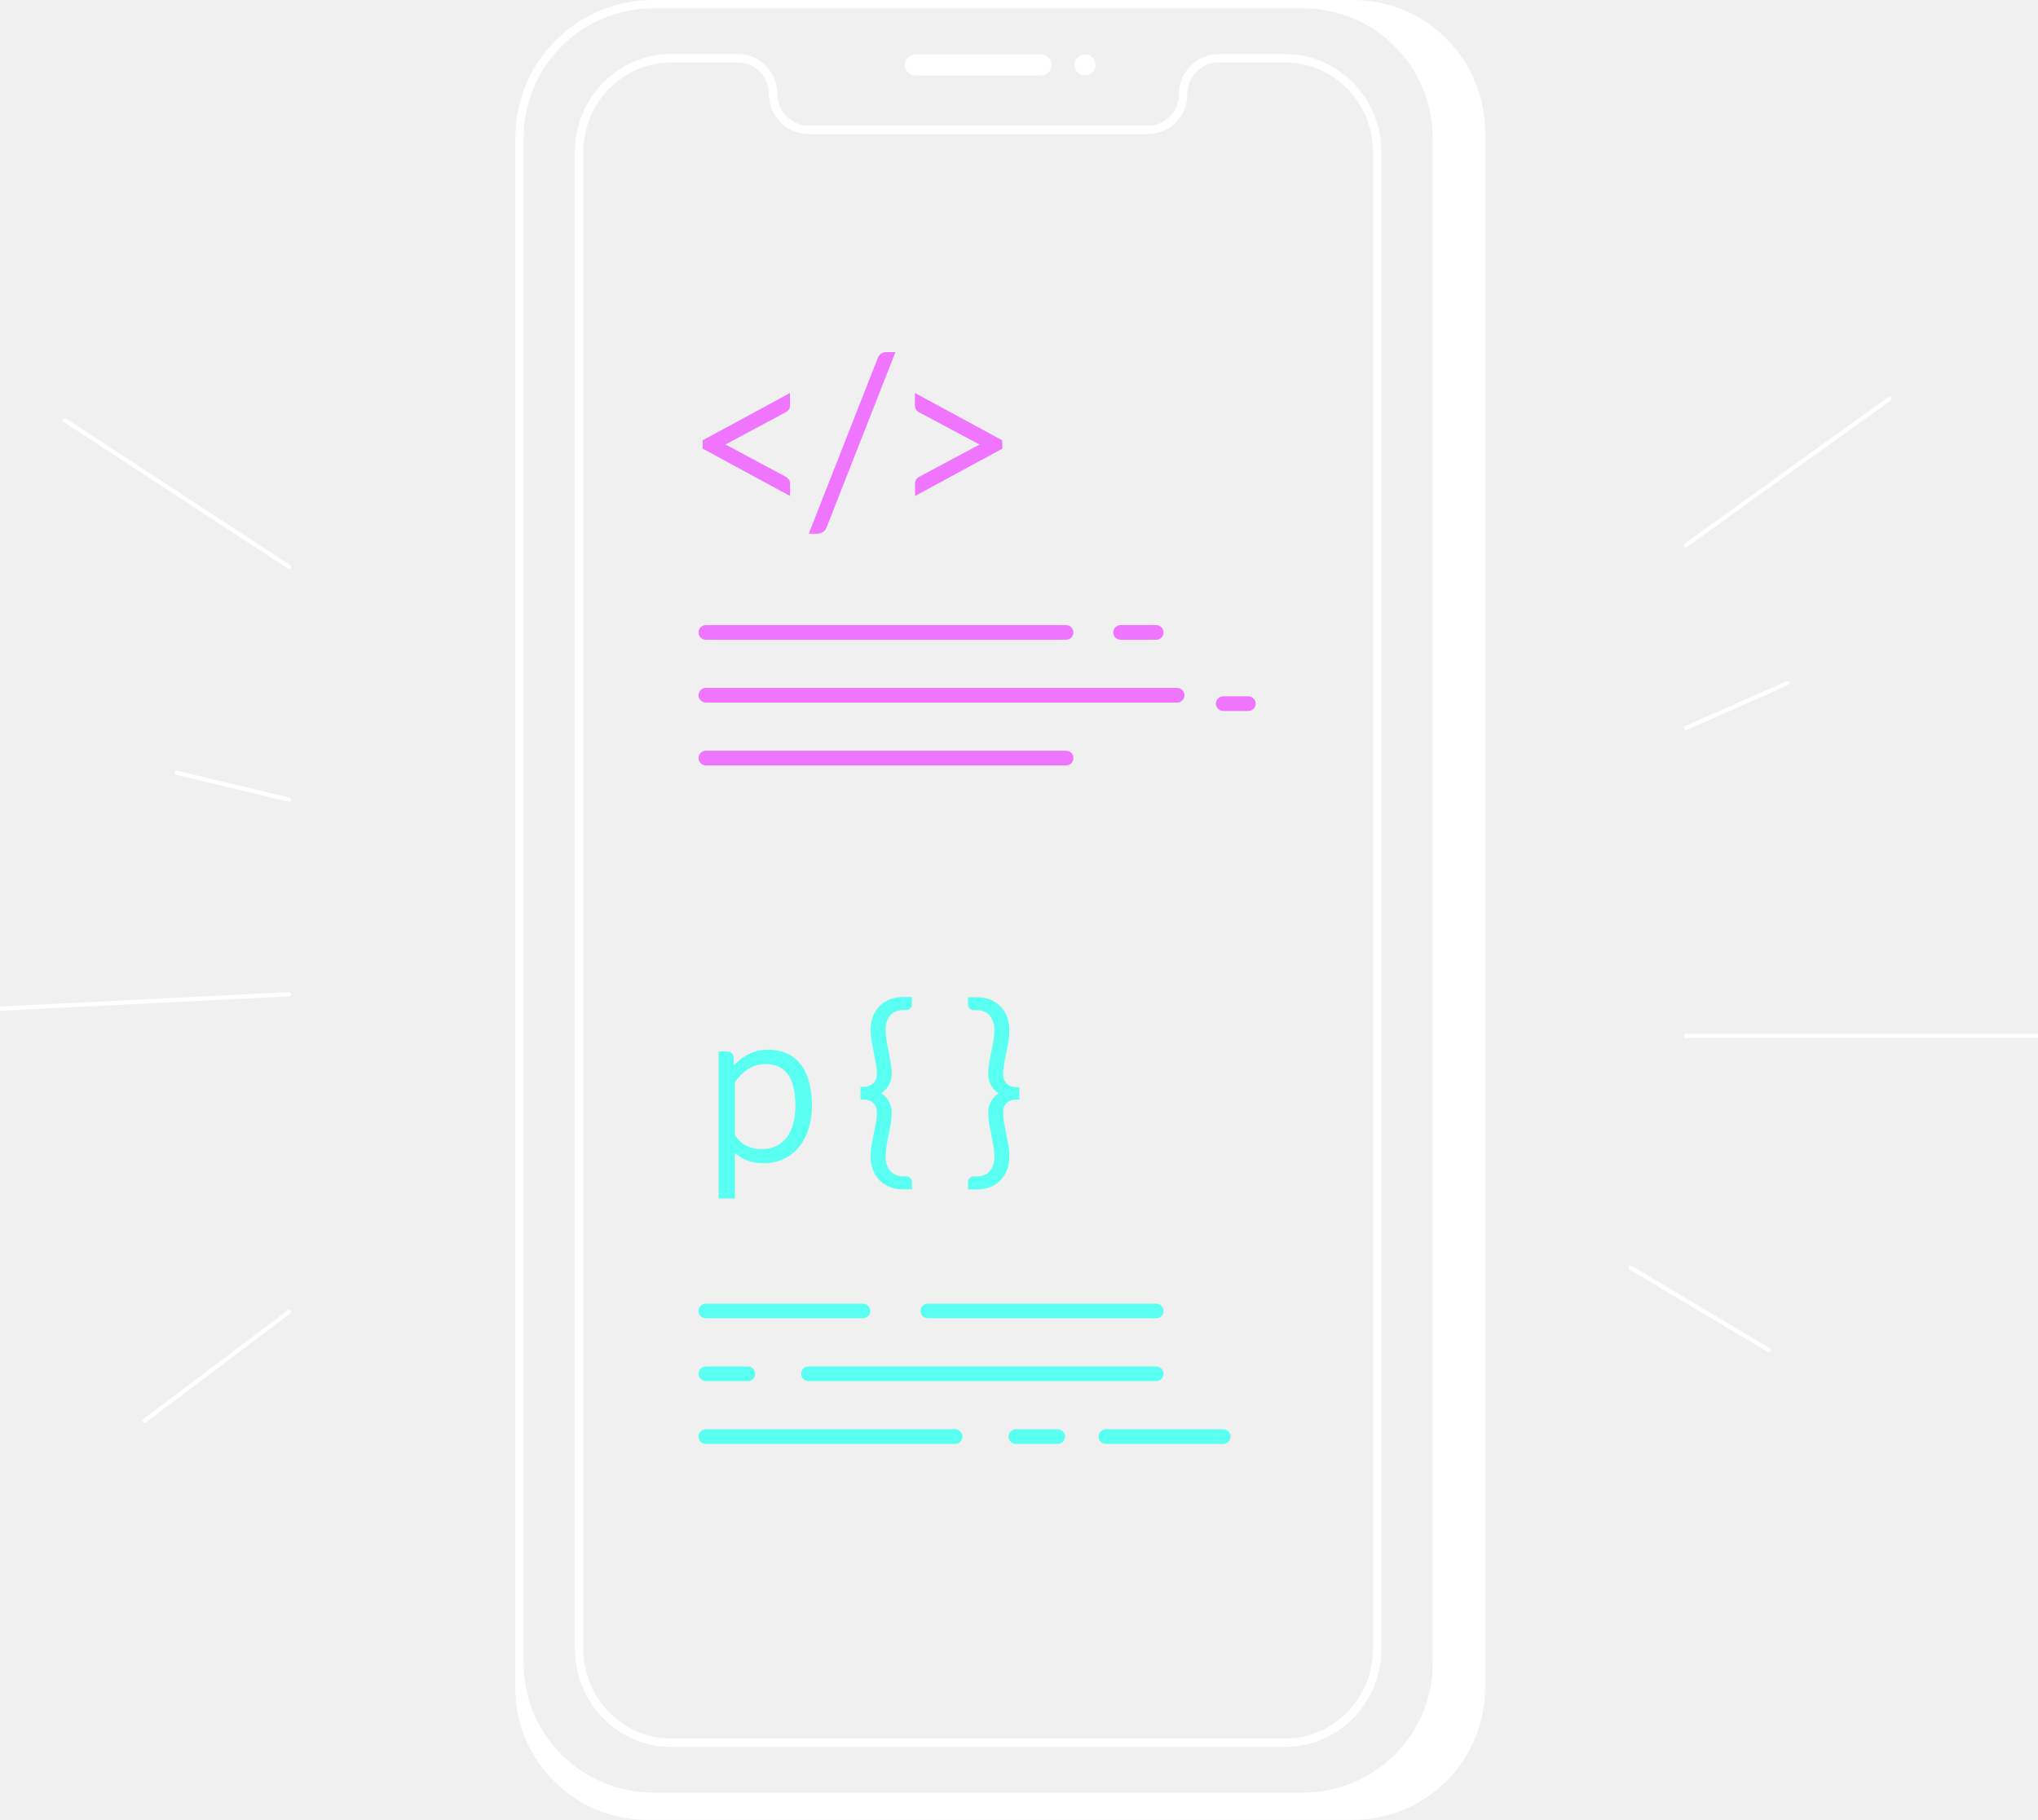
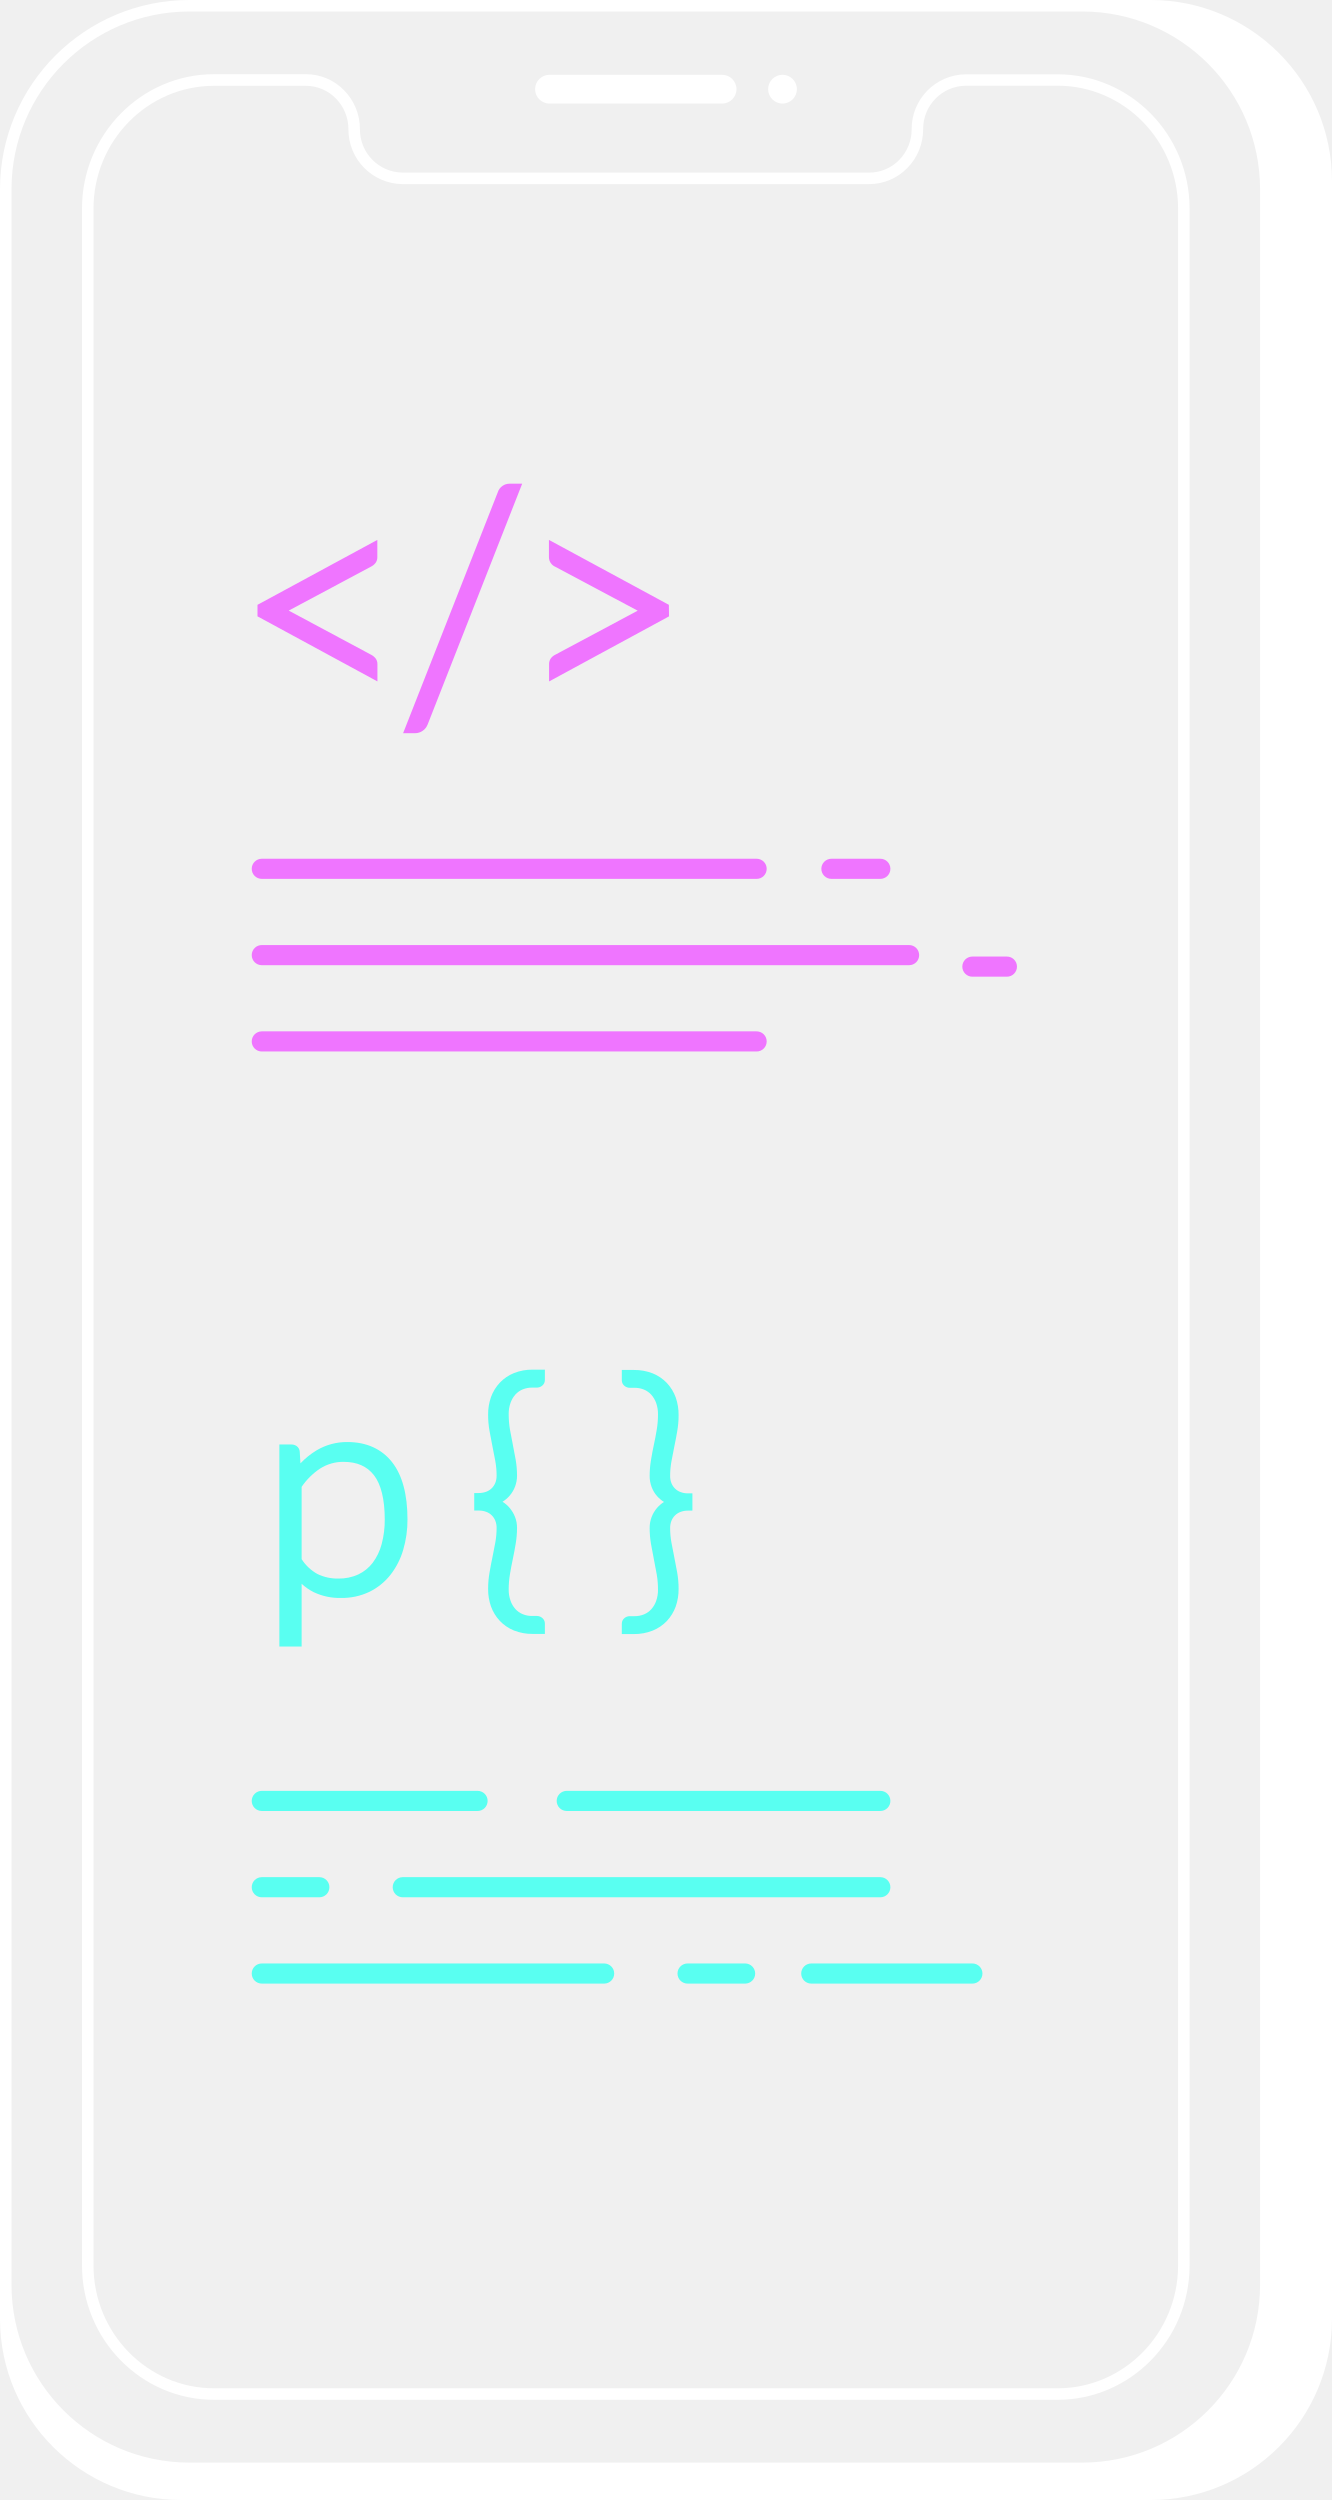
- <svg xmlns="http://www.w3.org/2000/svg" viewBox="0 0 973 869">
+ <svg xmlns="http://www.w3.org/2000/svg" viewBox="0 0 463 869">
  <defs>
-     <style>.cls-1,.cls-4{fill:#fff;}.cls-2{fill:#59fff1;}.cls-3{fill:#ef75ff;}.cls-4{stroke:#fff;stroke-linecap:round;stroke-linejoin:round;stroke-width:2px;}</style>
+     <style>.cls-1{fill:#fff;}.cls-2{fill:#59fff1;}.cls-3{fill:#ef75ff;}</style>
  </defs>
  <g id="develop">
    <g id="móvil">
-       <circle class="cls-1" cx="518" cy="31" r="5" />
-       <path class="cls-1" d="M646,0H311.75A65.83,65.83,0,0,0,246,65.75V806.2A63,63,0,0,0,309,869H646a63,63,0,0,0,63-62.8V62.8A63,63,0,0,0,646,0ZM250,65.75A61.82,61.82,0,0,1,311.75,4h310.5A61.82,61.82,0,0,1,684,65.75v728.5A61.82,61.82,0,0,1,622.25,856H311.75A61.82,61.82,0,0,1,250,794.25V65.75Z" />
-       <path class="cls-1" d="M320.4,834.17H613.6c25.31,0,45.9-20.95,45.9-46.71V72.54c0-25.76-20.59-46.71-45.9-46.71H581.68a19,19,0,0,0-18.79,19.1,15.16,15.16,0,0,1-4.35,10.7A14.59,14.59,0,0,1,548.09,60H385.91a15,15,0,0,1-14.8-15.11,19.15,19.15,0,0,0-5.49-13.49,18.49,18.49,0,0,0-13.3-5.61H320.4c-25.31,0-45.9,21-45.9,46.71V787.46C274.5,813.22,295.09,834.17,320.4,834.17ZM278.5,72.54c0-23.55,18.8-42.71,41.9-42.71h31.92a14.55,14.55,0,0,1,10.44,4.41,15.16,15.16,0,0,1,4.35,10.69A19,19,0,0,0,385.91,64H548.09a18.55,18.55,0,0,0,13.31-5.61,19.17,19.17,0,0,0,5.49-13.5,15,15,0,0,1,14.79-15.1H613.6c23.1,0,41.9,19.16,41.9,42.71V787.46c0,23.55-18.8,42.71-41.9,42.71H320.4c-23.1,0-41.9-19.16-41.9-42.71Z" />
-       <path class="cls-1" d="M437,36h60a5,5,0,0,0,0-10H437a5,5,0,0,0,0,10Z" />
+       <circle class="cls-1" cx="272" cy="31" r="5" />
+       <path class="cls-1" d="M400,0H65.75A65.83,65.83,0,0,0,0,65.75V806.2A63,63,0,0,0,63,869H400a63,63,0,0,0,63-62.8V62.8A63,63,0,0,0,400,0ZM4,65.75A61.82,61.82,0,0,1,65.75,4h310.5A61.82,61.82,0,0,1,438,65.75v728.5A61.82,61.82,0,0,1,376.25,856H65.75A61.82,61.82,0,0,1,4,794.25V65.75Z" />
+       <path class="cls-1" d="M74.4,834.17H367.6c25.31,0,45.9-20.95,45.9-46.71V72.54c0-25.76-20.59-46.71-45.9-46.71H335.68a19,19,0,0,0-18.79,19.1,15.16,15.16,0,0,1-4.35,10.7A14.59,14.59,0,0,1,302.09,60H139.91a15,15,0,0,1-14.8-15.11,19.15,19.15,0,0,0-5.49-13.49,18.49,18.49,0,0,0-13.3-5.61H74.4c-25.31,0-45.9,21-45.9,46.71V787.46C28.5,813.22,49.09,834.17,74.4,834.17ZM32.5,72.54C32.5,49,51.3,29.83,74.4,29.83h31.92a14.55,14.55,0,0,1,10.44,4.41,15.16,15.16,0,0,1,4.35,10.69A19,19,0,0,0,139.91,64H302.09a18.55,18.55,0,0,0,13.31-5.61,19.17,19.17,0,0,0,5.49-13.5,15,15,0,0,1,14.79-15.1H367.6c23.1,0,41.9,19.16,41.9,42.71V787.46c0,23.55-18.8,42.71-41.9,42.71H74.4c-23.1,0-41.9-19.16-41.9-42.71Z" />
+       <path class="cls-1" d="M191,36h60a5,5,0,0,0,0-10H191a5,5,0,0,0,0,10Z" />
    </g>
    <g id="CSS">
-       <path class="cls-2" d="M337,629.5h75a3.5,3.5,0,0,0,0-7H337a3.5,3.5,0,0,0,0,7Z" />
-       <path class="cls-2" d="M443,629.5H552a3.5,3.5,0,0,0,0-7H443a3.5,3.5,0,0,0,0,7Z" />
-       <path class="cls-2" d="M552,652.5H386a3.5,3.5,0,0,0,0,7H552a3.5,3.5,0,0,0,0-7Z" />
-       <path class="cls-2" d="M337,659.5h20a3.5,3.5,0,0,0,0-7H337a3.5,3.5,0,0,0,0,7Z" />
-       <path class="cls-2" d="M505,682.5H485a3.5,3.5,0,0,0,0,7h20a3.5,3.5,0,0,0,0-7Z" />
-       <path class="cls-2" d="M584,682.5H528a3.5,3.5,0,0,0,0,7h56a3.5,3.5,0,0,0,0-7Z" />
-       <path class="cls-2" d="M456,682.5H337a3.5,3.5,0,0,0,0,7H456a3.5,3.5,0,0,0,0-7Z" />
+       <path class="cls-2" d="M91,629.5h75a3.5,3.5,0,0,0,0-7H91a3.5,3.5,0,0,0,0,7Z" />
+       <path class="cls-2" d="M197,629.5H306a3.5,3.5,0,0,0,0-7H197a3.5,3.5,0,0,0,0,7Z" />
+       <path class="cls-2" d="M306,652.5H140a3.5,3.5,0,0,0,0,7H306a3.5,3.5,0,0,0,0-7Z" />
+       <path class="cls-2" d="M91,659.5h20a3.5,3.5,0,0,0,0-7H91a3.5,3.5,0,0,0,0,7Z" />
+       <path class="cls-2" d="M259,682.5H239a3.5,3.5,0,0,0,0,7h20a3.5,3.5,0,0,0,0-7Z" />
+       <path class="cls-2" d="M338,682.5H282a3.5,3.5,0,0,0,0,7h56a3.5,3.5,0,0,0,0-7Z" />
+       <path class="cls-2" d="M210,682.5H91a3.5,3.5,0,0,0,0,7H210a3.5,3.5,0,0,0,0-7Z" />
      <g id="símbolo">
-         <path class="cls-2" d="M350.85,550.53a18.52,18.52,0,0,0,4.22,2.92,21,21,0,0,0,9.45,2,22.08,22.08,0,0,0,9.93-2.15,21.22,21.22,0,0,0,7.27-5.88,26,26,0,0,0,4.43-8.68,36.53,36.53,0,0,0,1.49-10.59c0-8.76-1.83-15.48-5.43-20s-8.87-6.9-15.44-6.9a20.55,20.55,0,0,0-10.68,2.86,26.92,26.92,0,0,0-5.66,4.56l-.23-3.93a2.65,2.65,0,0,0-1.1-2.1,3.27,3.27,0,0,0-1.9-.54h-4.09v70.23h7.74Zm6.42-40.06a14.85,14.85,0,0,1,8.15-2.33c4.68,0,8.14,1.52,10.57,4.64s3.75,8.36,3.75,15.37a32.25,32.25,0,0,1-1.07,8.56,18.93,18.93,0,0,1-3.09,6.48,13.62,13.62,0,0,1-5,4.07,16,16,0,0,1-7,1.45,15.84,15.84,0,0,1-7.24-1.59,15.22,15.22,0,0,1-5.49-5.16V516.83A23.34,23.34,0,0,1,357.27,510.47Z" />
-         <path class="cls-2" d="M410.84,525.06h1.5a7.5,7.5,0,0,1,2.66.45,5.24,5.24,0,0,1,1.94,1.23,5.5,5.5,0,0,1,1.24,1.89,6.69,6.69,0,0,1,.44,2.46,28.23,28.23,0,0,1-.45,5.08c-.31,1.71-.65,3.44-1,5.14s-.72,3.5-1,5.26a32.12,32.12,0,0,0-.5,5.69,17.88,17.88,0,0,0,1,6.15,14.66,14.66,0,0,0,3.06,5,14,14,0,0,0,4.94,3.36,17.16,17.16,0,0,0,6.48,1.18h4.25v-3.6a2.49,2.49,0,0,0-1.06-2.07,2.91,2.91,0,0,0-1.69-.57H431a8.48,8.48,0,0,1-3.33-.63,7,7,0,0,1-2.52-1.78,8.55,8.55,0,0,1-1.69-2.89,11.29,11.29,0,0,1-.64-3.93,32.53,32.53,0,0,1,.43-5.25c.3-1.78.63-3.56,1-5.28s.71-3.57,1-5.32a32.91,32.91,0,0,0,.47-5.52,10.26,10.26,0,0,0-.74-3.93,11.59,11.59,0,0,0-1.9-3.12,10.91,10.91,0,0,0-2.4-2.05,10.76,10.76,0,0,0,2.38-2,10.59,10.59,0,0,0,2.66-7.08,32.91,32.91,0,0,0-.47-5.52c-.31-1.75-.64-3.53-1-5.3s-.69-3.47-1-5.25a32.87,32.87,0,0,1-.43-5.3,11.29,11.29,0,0,1,.64-3.93,8.65,8.65,0,0,1,1.69-2.89,7,7,0,0,1,2.52-1.78,8.48,8.48,0,0,1,3.33-.63h1.65a2.91,2.91,0,0,0,1.69-.57,2.47,2.47,0,0,0,1.06-2.07v-3.6h-4.25a17.16,17.16,0,0,0-6.48,1.18,14,14,0,0,0-4.94,3.36,14.66,14.66,0,0,0-3.06,5,17.88,17.88,0,0,0-1,6.15,32.12,32.12,0,0,0,.5,5.69c.32,1.77.66,3.54,1,5.25s.7,3.45,1,5.16a28.12,28.12,0,0,1,.45,5.07,6.65,6.65,0,0,1-.44,2.46,5.5,5.5,0,0,1-1.24,1.89,5.24,5.24,0,0,1-1.94,1.23,7.5,7.5,0,0,1-2.66.45h-1.5v6Z" />
-         <path class="cls-2" d="M472.87,566.8a14.06,14.06,0,0,0,4.95-3.36,14.82,14.82,0,0,0,3.06-5,18.12,18.12,0,0,0,1-6.15,32.12,32.12,0,0,0-.49-5.69c-.33-1.79-.68-3.56-1-5.26s-.7-3.42-1-5.14a28.15,28.15,0,0,1-.45-5.08,6.65,6.65,0,0,1,.44-2.46,5.5,5.5,0,0,1,1.24-1.89,5.37,5.37,0,0,1,1.93-1.23,7.22,7.22,0,0,1,2.63-.45h1.5v-6h-1.5a7.22,7.22,0,0,1-2.63-.45,5.37,5.37,0,0,1-1.93-1.23,5.5,5.5,0,0,1-1.24-1.89,6.65,6.65,0,0,1-.44-2.46,28,28,0,0,1,.45-5.07c.31-1.72.66-3.46,1-5.16s.71-3.45,1-5.25a32.12,32.12,0,0,0,.49-5.69,18.12,18.12,0,0,0-1-6.15,14.72,14.72,0,0,0-3.06-5,14.06,14.06,0,0,0-4.95-3.36,17.16,17.16,0,0,0-6.48-1.18h-4.25v3.6a2.5,2.5,0,0,0,1,2,2.94,2.94,0,0,0,1.75.6h1.65a8.48,8.48,0,0,1,3.33.63,7.09,7.09,0,0,1,2.52,1.78,8.84,8.84,0,0,1,1.7,2.89,11.57,11.57,0,0,1,.63,3.93,31.77,31.77,0,0,1-.43,5.3c-.29,1.76-.62,3.52-1,5.25s-.71,3.55-1,5.3a32.91,32.91,0,0,0-.47,5.52,10.72,10.72,0,0,0,.7,3.93,10.08,10.08,0,0,0,1.9,3.15,11.23,11.23,0,0,0,2.38,2,10.86,10.86,0,0,0-2.39,2.05,10.69,10.69,0,0,0-1.89,3.14,10.54,10.54,0,0,0-.7,3.91,32.91,32.91,0,0,0,.47,5.52c.3,1.75.64,3.54,1,5.32s.69,3.52,1,5.28a31.43,31.43,0,0,1,.43,5.25,11.57,11.57,0,0,1-.63,3.93,8.73,8.73,0,0,1-1.7,2.89,7.09,7.09,0,0,1-2.52,1.78,8.48,8.48,0,0,1-3.33.63h-1.65a2.87,2.87,0,0,0-1.75.6,2.5,2.5,0,0,0-1,2V568h4.25A17.16,17.16,0,0,0,472.87,566.8Z" />
+         <path class="cls-2" d="M104.85,550.53a18.52,18.52,0,0,0,4.22,2.92,21,21,0,0,0,9.45,2,22.08,22.08,0,0,0,9.93-2.15,21.22,21.22,0,0,0,7.27-5.88,26,26,0,0,0,4.43-8.68,36.53,36.53,0,0,0,1.49-10.59c0-8.76-1.83-15.48-5.43-20s-8.87-6.9-15.44-6.9a20.55,20.55,0,0,0-10.68,2.86,26.92,26.92,0,0,0-5.66,4.56l-.23-3.93a2.65,2.65,0,0,0-1.1-2.1,3.27,3.27,0,0,0-1.9-.54H97.11v70.23h7.74Zm6.42-40.06a14.85,14.85,0,0,1,8.15-2.33c4.68,0,8.14,1.52,10.57,4.64s3.75,8.36,3.75,15.37a32.25,32.25,0,0,1-1.07,8.56,18.93,18.93,0,0,1-3.09,6.48,13.62,13.62,0,0,1-5,4.07,16,16,0,0,1-7,1.45,15.84,15.84,0,0,1-7.24-1.59,15.22,15.22,0,0,1-5.49-5.16V516.83A23.34,23.34,0,0,1,111.27,510.47Z" />
+         <path class="cls-2" d="M164.84,525.06h1.5a7.5,7.5,0,0,1,2.66.45,5.24,5.24,0,0,1,1.94,1.23,5.5,5.5,0,0,1,1.24,1.89,6.69,6.69,0,0,1,.44,2.46,28.23,28.23,0,0,1-.45,5.08c-.31,1.71-.65,3.44-1,5.14s-.72,3.5-1,5.26a32.12,32.12,0,0,0-.5,5.69,17.88,17.88,0,0,0,1,6.15,14.66,14.66,0,0,0,3.06,5,14,14,0,0,0,4.94,3.36,17.16,17.16,0,0,0,6.48,1.18h4.25v-3.6a2.49,2.49,0,0,0-1.06-2.07,2.91,2.91,0,0,0-1.69-.57H185a8.48,8.48,0,0,1-3.33-.63,7,7,0,0,1-2.52-1.78,8.55,8.55,0,0,1-1.69-2.89,11.29,11.29,0,0,1-.64-3.93,32.53,32.53,0,0,1,.43-5.25c.3-1.78.63-3.56,1-5.28s.71-3.57,1-5.32a32.91,32.91,0,0,0,.47-5.52,10.26,10.26,0,0,0-.74-3.93,11.59,11.59,0,0,0-1.9-3.12,10.91,10.91,0,0,0-2.4-2.05,10.76,10.76,0,0,0,2.38-2,10.59,10.59,0,0,0,2.66-7.08,32.91,32.91,0,0,0-.47-5.52c-.31-1.75-.64-3.53-1-5.3s-.69-3.47-1-5.25a32.87,32.87,0,0,1-.43-5.3,11.29,11.29,0,0,1,.64-3.93,8.65,8.65,0,0,1,1.69-2.89,7,7,0,0,1,2.52-1.78,8.48,8.48,0,0,1,3.33-.63h1.65a2.91,2.91,0,0,0,1.69-.57,2.47,2.47,0,0,0,1.06-2.07v-3.6h-4.25a17.16,17.16,0,0,0-6.48,1.18,14,14,0,0,0-4.94,3.36,14.66,14.66,0,0,0-3.06,5,17.88,17.88,0,0,0-1,6.15,32.12,32.12,0,0,0,.5,5.69c.32,1.77.66,3.54,1,5.25s.7,3.45,1,5.16a28.12,28.12,0,0,1,.45,5.07,6.65,6.65,0,0,1-.44,2.46,5.5,5.5,0,0,1-1.24,1.89,5.24,5.24,0,0,1-1.94,1.23,7.5,7.5,0,0,1-2.66.45h-1.5v6Z" />
+         <path class="cls-2" d="M226.87,566.8a14.06,14.06,0,0,0,4.95-3.36,14.82,14.82,0,0,0,3.06-5,18.12,18.12,0,0,0,1-6.15,32.12,32.12,0,0,0-.49-5.69c-.33-1.79-.68-3.56-1-5.26s-.7-3.42-1-5.14a28.15,28.15,0,0,1-.45-5.08,6.65,6.65,0,0,1,.44-2.46,5.5,5.5,0,0,1,1.24-1.89,5.37,5.37,0,0,1,1.93-1.23,7.22,7.22,0,0,1,2.63-.45h1.5v-6h-1.5a7.22,7.22,0,0,1-2.63-.45,5.37,5.37,0,0,1-1.93-1.23,5.5,5.5,0,0,1-1.24-1.89,6.65,6.65,0,0,1-.44-2.46,28,28,0,0,1,.45-5.07c.31-1.72.66-3.46,1-5.16s.71-3.45,1-5.25a32.12,32.12,0,0,0,.49-5.69,18.12,18.12,0,0,0-1-6.15,14.72,14.72,0,0,0-3.06-5,14.06,14.06,0,0,0-4.95-3.36,17.16,17.16,0,0,0-6.48-1.18h-4.25v3.6a2.5,2.5,0,0,0,1,2,2.94,2.94,0,0,0,1.75.6h1.65a8.48,8.48,0,0,1,3.33.63,7.09,7.09,0,0,1,2.52,1.78,8.84,8.84,0,0,1,1.7,2.89,11.57,11.57,0,0,1,.63,3.93,31.77,31.77,0,0,1-.43,5.3c-.29,1.76-.62,3.52-1,5.25s-.71,3.55-1,5.3a32.91,32.91,0,0,0-.47,5.52,10.72,10.72,0,0,0,.7,3.93,10.08,10.08,0,0,0,1.9,3.15,11.23,11.23,0,0,0,2.38,2,10.86,10.86,0,0,0-2.39,2.05,10.69,10.69,0,0,0-1.89,3.14,10.54,10.54,0,0,0-.7,3.91,32.91,32.91,0,0,0,.47,5.52c.3,1.75.64,3.54,1,5.32s.69,3.52,1,5.28a31.43,31.43,0,0,1,.43,5.25,11.57,11.57,0,0,1-.63,3.93,8.73,8.73,0,0,1-1.7,2.89,7.09,7.09,0,0,1-2.52,1.78,8.48,8.48,0,0,1-3.33.63h-1.65a2.87,2.87,0,0,0-1.75.6,2.5,2.5,0,0,0-1,2V568h4.25A17.16,17.16,0,0,0,226.87,566.8Z" />
      </g>
    </g>
    <g id="HTML">
-       <path class="cls-3" d="M337,305.5H509a3.5,3.5,0,0,0,0-7H337a3.5,3.5,0,0,0,0,7Z" />
-       <path class="cls-3" d="M535,305.5h17a3.5,3.5,0,0,0,0-7H535a3.5,3.5,0,0,0,0,7Z" />
-       <path class="cls-3" d="M596,332.5H584a3.5,3.5,0,0,0,0,7h12a3.5,3.5,0,0,0,0-7Z" />
-       <path class="cls-3" d="M562,328.5H337a3.5,3.5,0,0,0,0,7H562a3.5,3.5,0,0,0,0-7Z" />
-       <path class="cls-3" d="M509,358.5H337a3.5,3.5,0,0,0,0,7H509a3.5,3.5,0,0,0,0-7Z" />
+       <path class="cls-3" d="M91,305.5H263a3.5,3.5,0,0,0,0-7H91a3.5,3.5,0,0,0,0,7Z" />
+       <path class="cls-3" d="M289,305.5h17a3.5,3.5,0,0,0,0-7H289a3.5,3.5,0,0,0,0,7Z" />
+       <path class="cls-3" d="M350,332.5H338a3.5,3.5,0,0,0,0,7h12a3.5,3.5,0,0,0,0-7Z" />
+       <path class="cls-3" d="M316,328.5H91a3.5,3.5,0,0,0,0,7H316a3.5,3.5,0,0,0,0-7Z" />
+       <path class="cls-3" d="M263,358.5H91a3.5,3.5,0,0,0,0,7H263a3.5,3.5,0,0,0,0-7Z" />
      <g id="símbolo-2" data-name="símbolo">
-         <path class="cls-3" d="M377.19,230.82a3.18,3.18,0,0,0-.59-1.9,4.69,4.69,0,0,0-1.6-1.33l-28.5-15.27-.14-.08.12-.06L375,196.94a4.59,4.59,0,0,0,1.57-1.31,3.22,3.22,0,0,0,.59-1.9v-6.06L335.5,210.24v4l41.69,22.62Z" />
-         <path class="cls-3" d="M392.83,254.09a4.66,4.66,0,0,0,1.85-2.34l32.83-83.62H423.2a4.29,4.29,0,0,0-4.18,3l-32.9,83.73h4.22A4.63,4.63,0,0,0,392.83,254.09Z" />
-         <path class="cls-3" d="M478.5,210.24l-41.69-22.57v6.06A3.63,3.63,0,0,0,439,197l28.61,15.25.09,0-.13.07L439,227.59a4.15,4.15,0,0,0-1.58,1.33,3.39,3.39,0,0,0-.56,1.9v6.05l41.69-22.62Z" />
+         <path class="cls-3" d="M131.19,230.82a3.18,3.18,0,0,0-.59-1.9,4.69,4.69,0,0,0-1.6-1.33l-28.5-15.27-.14-.08.12-.06L129,196.94a4.59,4.59,0,0,0,1.57-1.31,3.22,3.22,0,0,0,.59-1.9v-6.06L89.5,210.24v4l41.69,22.62Z" />
+         <path class="cls-3" d="M146.83,254.09a4.66,4.66,0,0,0,1.85-2.34l32.83-83.62H177.2a4.29,4.29,0,0,0-4.18,3l-32.9,83.73h4.22A4.63,4.63,0,0,0,146.83,254.09Z" />
+         <path class="cls-3" d="M232.5,210.24l-41.69-22.57v6.06A3.63,3.63,0,0,0,193,197l28.61,15.25.09,0-.13.07L193,227.59a4.15,4.15,0,0,0-1.58,1.33,3.39,3.39,0,0,0-.56,1.9v6.05l41.69-22.62Z" />
      </g>
-     </g>
-     <g id="brillo-2" data-name="brillo">
-       <line class="cls-4" x1="137.97" y1="270.67" x2="30.97" y2="200.67" />
-       <line class="cls-4" x1="137.97" y1="381.84" x2="84.47" y2="369.05" />
-       <line class="cls-4" x1="137.97" y1="474.76" x2="-0.03" y2="481.67" />
-       <line class="cls-4" x1="137.97" y1="626.42" x2="68.97" y2="678.5" />
-       <line class="cls-4" x1="804.97" y1="260.29" x2="901.97" y2="190.5" />
-       <line class="cls-4" x1="804.97" y1="347.61" x2="853.47" y2="326.16" />
-       <line class="cls-4" x1="804.97" y1="494.67" x2="973.1" y2="494.67" />
-       <line class="cls-4" x1="778.54" y1="605.34" x2="844.41" y2="644.67" />
    </g>
  </g>
</svg>
